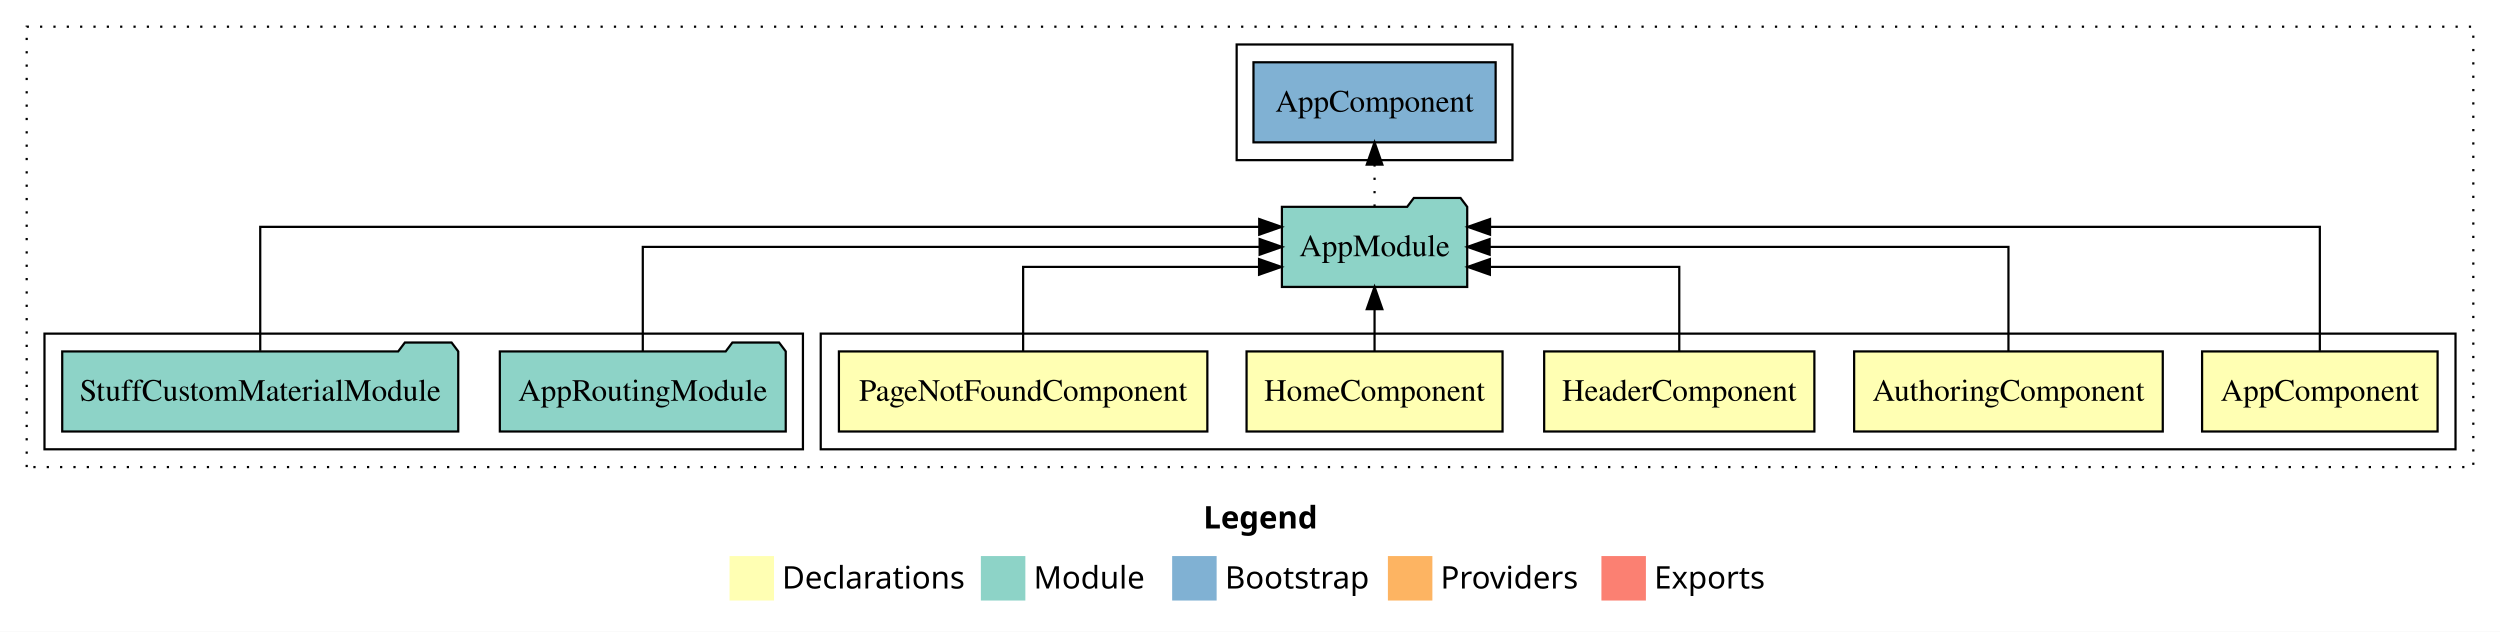
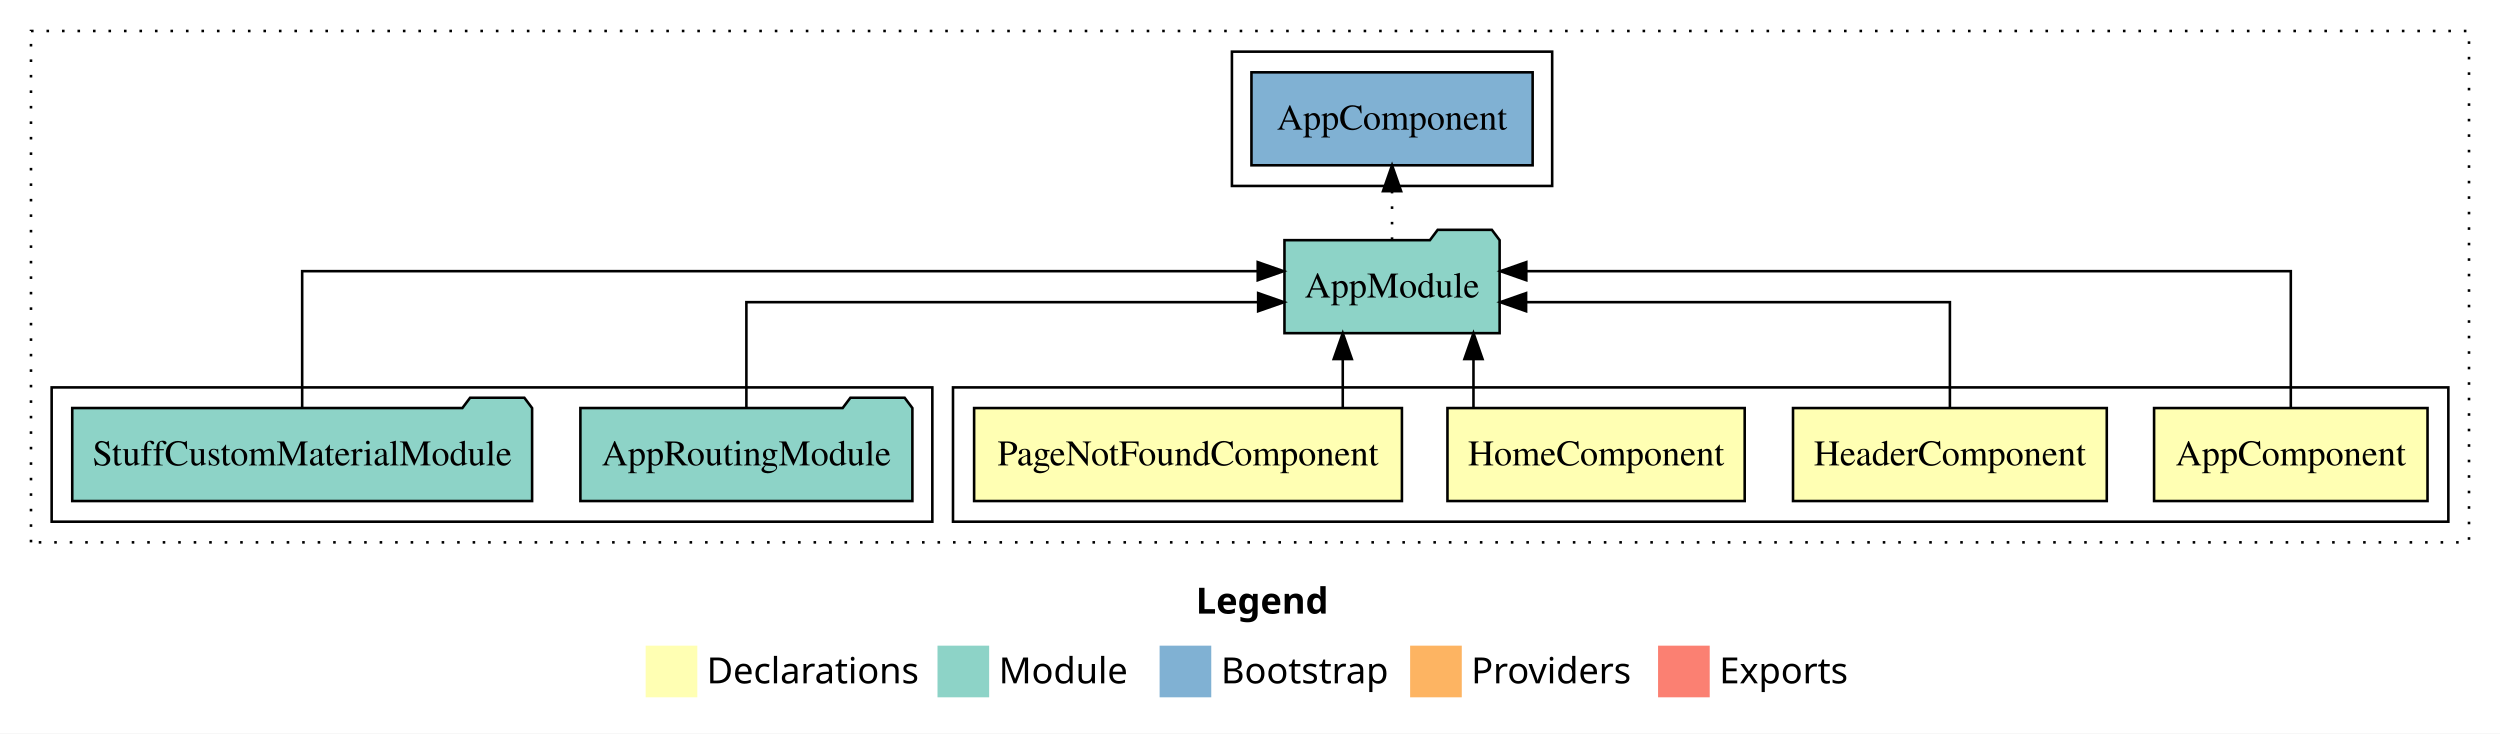
- <svg xmlns="http://www.w3.org/2000/svg" width="1124pt" height="284pt" viewBox="0.00 0.00 1124.00 284.00">
+ <svg xmlns="http://www.w3.org/2000/svg" width="968pt" height="284pt" viewBox="0.00 0.00 968.00 284.00">
  <g id="graph0" class="graph" transform="scale(1 1) rotate(0) translate(4 280)">
-     <polygon fill="#ffffff" stroke="transparent" points="-4,4 -4,-280 1120,-280 1120,4 -4,4" />
-     <text text-anchor="start" x="537.009" y="-42.4" font-family="sans-serif" font-weight="bold" font-size="14.00" fill="#000000">Legend</text>
-     <polygon fill="#ffffb3" stroke="transparent" points="324,-10 324,-30 344,-30 344,-10 324,-10" />
-     <text text-anchor="start" x="347.629" y="-15.4" font-family="sans-serif" font-size="14.00" fill="#000000">  Declarations</text>
-     <polygon fill="#8dd3c7" stroke="transparent" points="437,-10 437,-30 457,-30 457,-10 437,-10" />
-     <text text-anchor="start" x="460.725" y="-15.4" font-family="sans-serif" font-size="14.00" fill="#000000">  Module</text>
-     <polygon fill="#80b1d3" stroke="transparent" points="523,-10 523,-30 543,-30 543,-10 523,-10" />
-     <text text-anchor="start" x="546.781" y="-15.4" font-family="sans-serif" font-size="14.00" fill="#000000">  Bootstrap</text>
-     <polygon fill="#fdb462" stroke="transparent" points="620,-10 620,-30 640,-30 640,-10 620,-10" />
-     <text text-anchor="start" x="643.673" y="-15.4" font-family="sans-serif" font-size="14.00" fill="#000000">  Providers</text>
-     <polygon fill="#fb8072" stroke="transparent" points="716,-10 716,-30 736,-30 736,-10 716,-10" />
-     <text text-anchor="start" x="739.726" y="-15.4" font-family="sans-serif" font-size="14.00" fill="#000000">  Exports</text>
+     <polygon fill="#ffffff" stroke="transparent" points="-4,4 -4,-280 964,-280 964,4 -4,4" />
+     <text text-anchor="start" x="459.009" y="-42.4" font-family="sans-serif" font-weight="bold" font-size="14.00" fill="#000000">Legend</text>
+     <polygon fill="#ffffb3" stroke="transparent" points="246,-10 246,-30 266,-30 266,-10 246,-10" />
+     <text text-anchor="start" x="269.629" y="-15.4" font-family="sans-serif" font-size="14.00" fill="#000000">  Declarations</text>
+     <polygon fill="#8dd3c7" stroke="transparent" points="359,-10 359,-30 379,-30 379,-10 359,-10" />
+     <text text-anchor="start" x="382.725" y="-15.4" font-family="sans-serif" font-size="14.00" fill="#000000">  Module</text>
+     <polygon fill="#80b1d3" stroke="transparent" points="445,-10 445,-30 465,-30 465,-10 445,-10" />
+     <text text-anchor="start" x="468.781" y="-15.4" font-family="sans-serif" font-size="14.00" fill="#000000">  Bootstrap</text>
+     <polygon fill="#fdb462" stroke="transparent" points="542,-10 542,-30 562,-30 562,-10 542,-10" />
+     <text text-anchor="start" x="565.673" y="-15.4" font-family="sans-serif" font-size="14.00" fill="#000000">  Providers</text>
+     <polygon fill="#fb8072" stroke="transparent" points="638,-10 638,-30 658,-30 658,-10 638,-10" />
+     <text text-anchor="start" x="661.726" y="-15.4" font-family="sans-serif" font-size="14.00" fill="#000000">  Exports</text>
    <g id="clust1" class="cluster">
-       <polygon fill="none" stroke="#000000" stroke-dasharray="1,5" points="8,-70 8,-268 1108,-268 1108,-70 8,-70" />
+       <polygon fill="none" stroke="#000000" stroke-dasharray="1,5" points="8,-70 8,-268 952,-268 952,-70 8,-70" />
    </g>
    <g id="clust2" class="cluster">
-       <polygon fill="none" stroke="#000000" points="365,-78 365,-130 1100,-130 1100,-78 365,-78" />
+       <polygon fill="none" stroke="#000000" points="365,-78 365,-130 944,-130 944,-78 365,-78" />
    </g>
-     <g id="clust8" class="cluster">
+     <g id="clust7" class="cluster">
      <polygon fill="none" stroke="#000000" points="16,-78 16,-130 357,-130 357,-78 16,-78" />
    </g>
-     <g id="clust10" class="cluster">
-       <polygon fill="none" stroke="#000000" points="552,-208 552,-260 676,-260 676,-208 552,-208" />
+     <g id="clust9" class="cluster">
+       <polygon fill="none" stroke="#000000" points="473,-208 473,-260 597,-260 597,-208 473,-208" />
    </g>
    <g id="node1" class="node">
-       <polygon fill="#ffffb3" stroke="#000000" points="1091.94,-122 986.06,-122 986.06,-86 1091.94,-86 1091.94,-122" />
-       <text text-anchor="middle" x="1039" y="-99.8" font-family="Times,serif" font-size="14.00" fill="#000000">AppComponent</text>
+       <polygon fill="#ffffb3" stroke="#000000" points="935.94,-122 830.06,-122 830.06,-86 935.94,-86 935.94,-122" />
+       <text text-anchor="middle" x="883" y="-99.8" font-family="Times,serif" font-size="14.00" fill="#000000">AppComponent</text>
    </g>
-     <g id="node6" class="node">
-       <polygon fill="#8dd3c7" stroke="#000000" points="655.657,-187 652.657,-191 631.657,-191 628.657,-187 572.343,-187 572.343,-151 655.657,-151 655.657,-187" />
-       <text text-anchor="middle" x="614" y="-164.8" font-family="Times,serif" font-size="14.00" fill="#000000">AppModule</text>
+     <g id="node5" class="node">
+       <polygon fill="#8dd3c7" stroke="#000000" points="576.657,-187 573.657,-191 552.657,-191 549.657,-187 493.343,-187 493.343,-151 576.657,-151 576.657,-187" />
+       <text text-anchor="middle" x="535" y="-164.8" font-family="Times,serif" font-size="14.00" fill="#000000">AppModule</text>
    </g>
    <g id="edge1" class="edge">
-       <path fill="none" stroke="#000000" d="M1039,-122.292C1039,-144.206 1039,-178 1039,-178 1039,-178 665.914,-178 665.914,-178" />
-       <polygon fill="#000000" stroke="#000000" points="665.914,-174.5 655.914,-178 665.914,-181.5 665.914,-174.5" />
+       <path fill="none" stroke="#000000" d="M883,-122.284C883,-143.321 883,-175 883,-175 883,-175 586.977,-175 586.977,-175" />
+       <polygon fill="#000000" stroke="#000000" points="586.977,-171.5 576.977,-175 586.977,-178.5 586.977,-171.5" />
    </g>
    <g id="node2" class="node">
-       <polygon fill="#ffffb3" stroke="#000000" points="968.381,-122 829.619,-122 829.619,-86 968.381,-86 968.381,-122" />
-       <text text-anchor="middle" x="899" y="-99.8" font-family="Times,serif" font-size="14.00" fill="#000000">AuthoringComponent</text>
-     </g>
-     <g id="edge2" class="edge">
-       <path fill="none" stroke="#000000" d="M899,-122.106C899,-141.339 899,-169 899,-169 899,-169 665.747,-169 665.747,-169" />
-       <polygon fill="#000000" stroke="#000000" points="665.747,-165.5 655.747,-169 665.747,-172.5 665.747,-165.5" />
-     </g>
-     <g id="node3" class="node">
      <polygon fill="#ffffb3" stroke="#000000" points="811.744,-122 690.256,-122 690.256,-86 811.744,-86 811.744,-122" />
      <text text-anchor="middle" x="751" y="-99.8" font-family="Times,serif" font-size="14.00" fill="#000000">HeaderComponent</text>
    </g>
-     <g id="edge3" class="edge">
-       <path fill="none" stroke="#000000" d="M751,-122.027C751,-138.398 751,-160 751,-160 751,-160 665.849,-160 665.849,-160" />
-       <polygon fill="#000000" stroke="#000000" points="665.849,-156.5 655.849,-160 665.849,-163.5 665.849,-156.5" />
+     <g id="edge2" class="edge">
+       <path fill="none" stroke="#000000" d="M751,-122.022C751,-139.373 751,-163 751,-163 751,-163 586.903,-163 586.903,-163" />
+       <polygon fill="#000000" stroke="#000000" points="586.903,-159.5 576.903,-163 586.903,-166.5 586.903,-159.5" />
    </g>
-     <g id="node4" class="node">
+     <g id="node3" class="node">
      <polygon fill="#ffffb3" stroke="#000000" points="671.545,-122 556.455,-122 556.455,-86 671.545,-86 671.545,-122" />
      <text text-anchor="middle" x="614" y="-99.8" font-family="Times,serif" font-size="14.00" fill="#000000">HomeComponent</text>
    </g>
-     <g id="edge4" class="edge">
-       <path fill="none" stroke="#000000" d="M614,-122.106C614,-122.106 614,-140.991 614,-140.991" />
-       <polygon fill="#000000" stroke="#000000" points="610.5,-140.991 614,-150.991 617.5,-140.991 610.5,-140.991" />
+     <g id="edge3" class="edge">
+       <path fill="none" stroke="#000000" d="M566.528,-122.106C566.528,-122.106 566.528,-140.991 566.528,-140.991" />
+       <polygon fill="#000000" stroke="#000000" points="563.028,-140.991 566.528,-150.991 570.028,-140.991 563.028,-140.991" />
    </g>
-     <g id="node5" class="node">
+     <g id="node4" class="node">
      <polygon fill="#ffffb3" stroke="#000000" points="538.824,-122 373.176,-122 373.176,-86 538.824,-86 538.824,-122" />
      <text text-anchor="middle" x="456" y="-99.8" font-family="Times,serif" font-size="14.00" fill="#000000">PageNotFoundComponent</text>
    </g>
-     <g id="edge5" class="edge">
-       <path fill="none" stroke="#000000" d="M456,-122.027C456,-138.398 456,-160 456,-160 456,-160 562.074,-160 562.074,-160" />
-       <polygon fill="#000000" stroke="#000000" points="562.074,-163.5 572.074,-160 562.074,-156.5 562.074,-163.5" />
+     <g id="edge4" class="edge">
+       <path fill="none" stroke="#000000" d="M515.917,-122.106C515.917,-122.106 515.917,-140.991 515.917,-140.991" />
+       <polygon fill="#000000" stroke="#000000" points="512.417,-140.991 515.917,-150.991 519.417,-140.991 512.417,-140.991" />
    </g>
-     <g id="node9" class="node">
-       <polygon fill="#80b1d3" stroke="#000000" points="668.439,-252 559.561,-252 559.561,-216 668.439,-216 668.439,-252" />
-       <text text-anchor="middle" x="614" y="-229.8" font-family="Times,serif" font-size="14.00" fill="#000000">AppComponent </text>
+     <g id="node8" class="node">
+       <polygon fill="#80b1d3" stroke="#000000" points="589.439,-252 480.561,-252 480.561,-216 589.439,-216 589.439,-252" />
+       <text text-anchor="middle" x="535" y="-229.8" font-family="Times,serif" font-size="14.00" fill="#000000">AppComponent </text>
    </g>
-     <g id="edge8" class="edge">
-       <path fill="none" stroke="#000000" stroke-dasharray="1,5" d="M614,-187.106C614,-187.106 614,-205.991 614,-205.991" />
-       <polygon fill="#000000" stroke="#000000" points="610.5,-205.991 614,-215.991 617.5,-205.991 610.5,-205.991" />
+     <g id="edge7" class="edge">
+       <path fill="none" stroke="#000000" stroke-dasharray="1,5" d="M535,-187.106C535,-187.106 535,-205.991 535,-205.991" />
+       <polygon fill="#000000" stroke="#000000" points="531.5,-205.991 535,-215.991 538.5,-205.991 531.5,-205.991" />
    </g>
-     <g id="node7" class="node">
+     <g id="node6" class="node">
      <polygon fill="#8dd3c7" stroke="#000000" points="349.274,-122 346.274,-126 325.274,-126 322.274,-122 220.726,-122 220.726,-86 349.274,-86 349.274,-122" />
      <text text-anchor="middle" x="285" y="-99.8" font-family="Times,serif" font-size="14.00" fill="#000000">AppRoutingModule</text>
    </g>
-     <g id="edge6" class="edge">
-       <path fill="none" stroke="#000000" d="M285,-122.106C285,-141.339 285,-169 285,-169 285,-169 562.332,-169 562.332,-169" />
-       <polygon fill="#000000" stroke="#000000" points="562.332,-172.5 572.332,-169 562.332,-165.5 562.332,-172.5" />
+     <g id="edge5" class="edge">
+       <path fill="none" stroke="#000000" d="M285,-122.022C285,-139.373 285,-163 285,-163 285,-163 483.156,-163 483.156,-163" />
+       <polygon fill="#000000" stroke="#000000" points="483.156,-166.5 493.156,-163 483.156,-159.5 483.156,-166.5" />
    </g>
-     <g id="node8" class="node">
+     <g id="node7" class="node">
      <polygon fill="#8dd3c7" stroke="#000000" points="202.028,-122 199.028,-126 178.028,-126 175.028,-122 23.972,-122 23.972,-86 202.028,-86 202.028,-122" />
      <text text-anchor="middle" x="113" y="-99.8" font-family="Times,serif" font-size="14.00" fill="#000000">StuffCustomMaterialModule</text>
    </g>
-     <g id="edge7" class="edge">
-       <path fill="none" stroke="#000000" d="M113,-122.292C113,-144.206 113,-178 113,-178 113,-178 562.147,-178 562.147,-178" />
-       <polygon fill="#000000" stroke="#000000" points="562.147,-181.5 572.147,-178 562.147,-174.5 562.147,-181.5" />
+     <g id="edge6" class="edge">
+       <path fill="none" stroke="#000000" d="M113,-122.284C113,-143.321 113,-175 113,-175 113,-175 482.994,-175 482.994,-175" />
+       <polygon fill="#000000" stroke="#000000" points="482.994,-178.5 492.994,-175 482.994,-171.5 482.994,-178.5" />
    </g>
  </g>
</svg>
